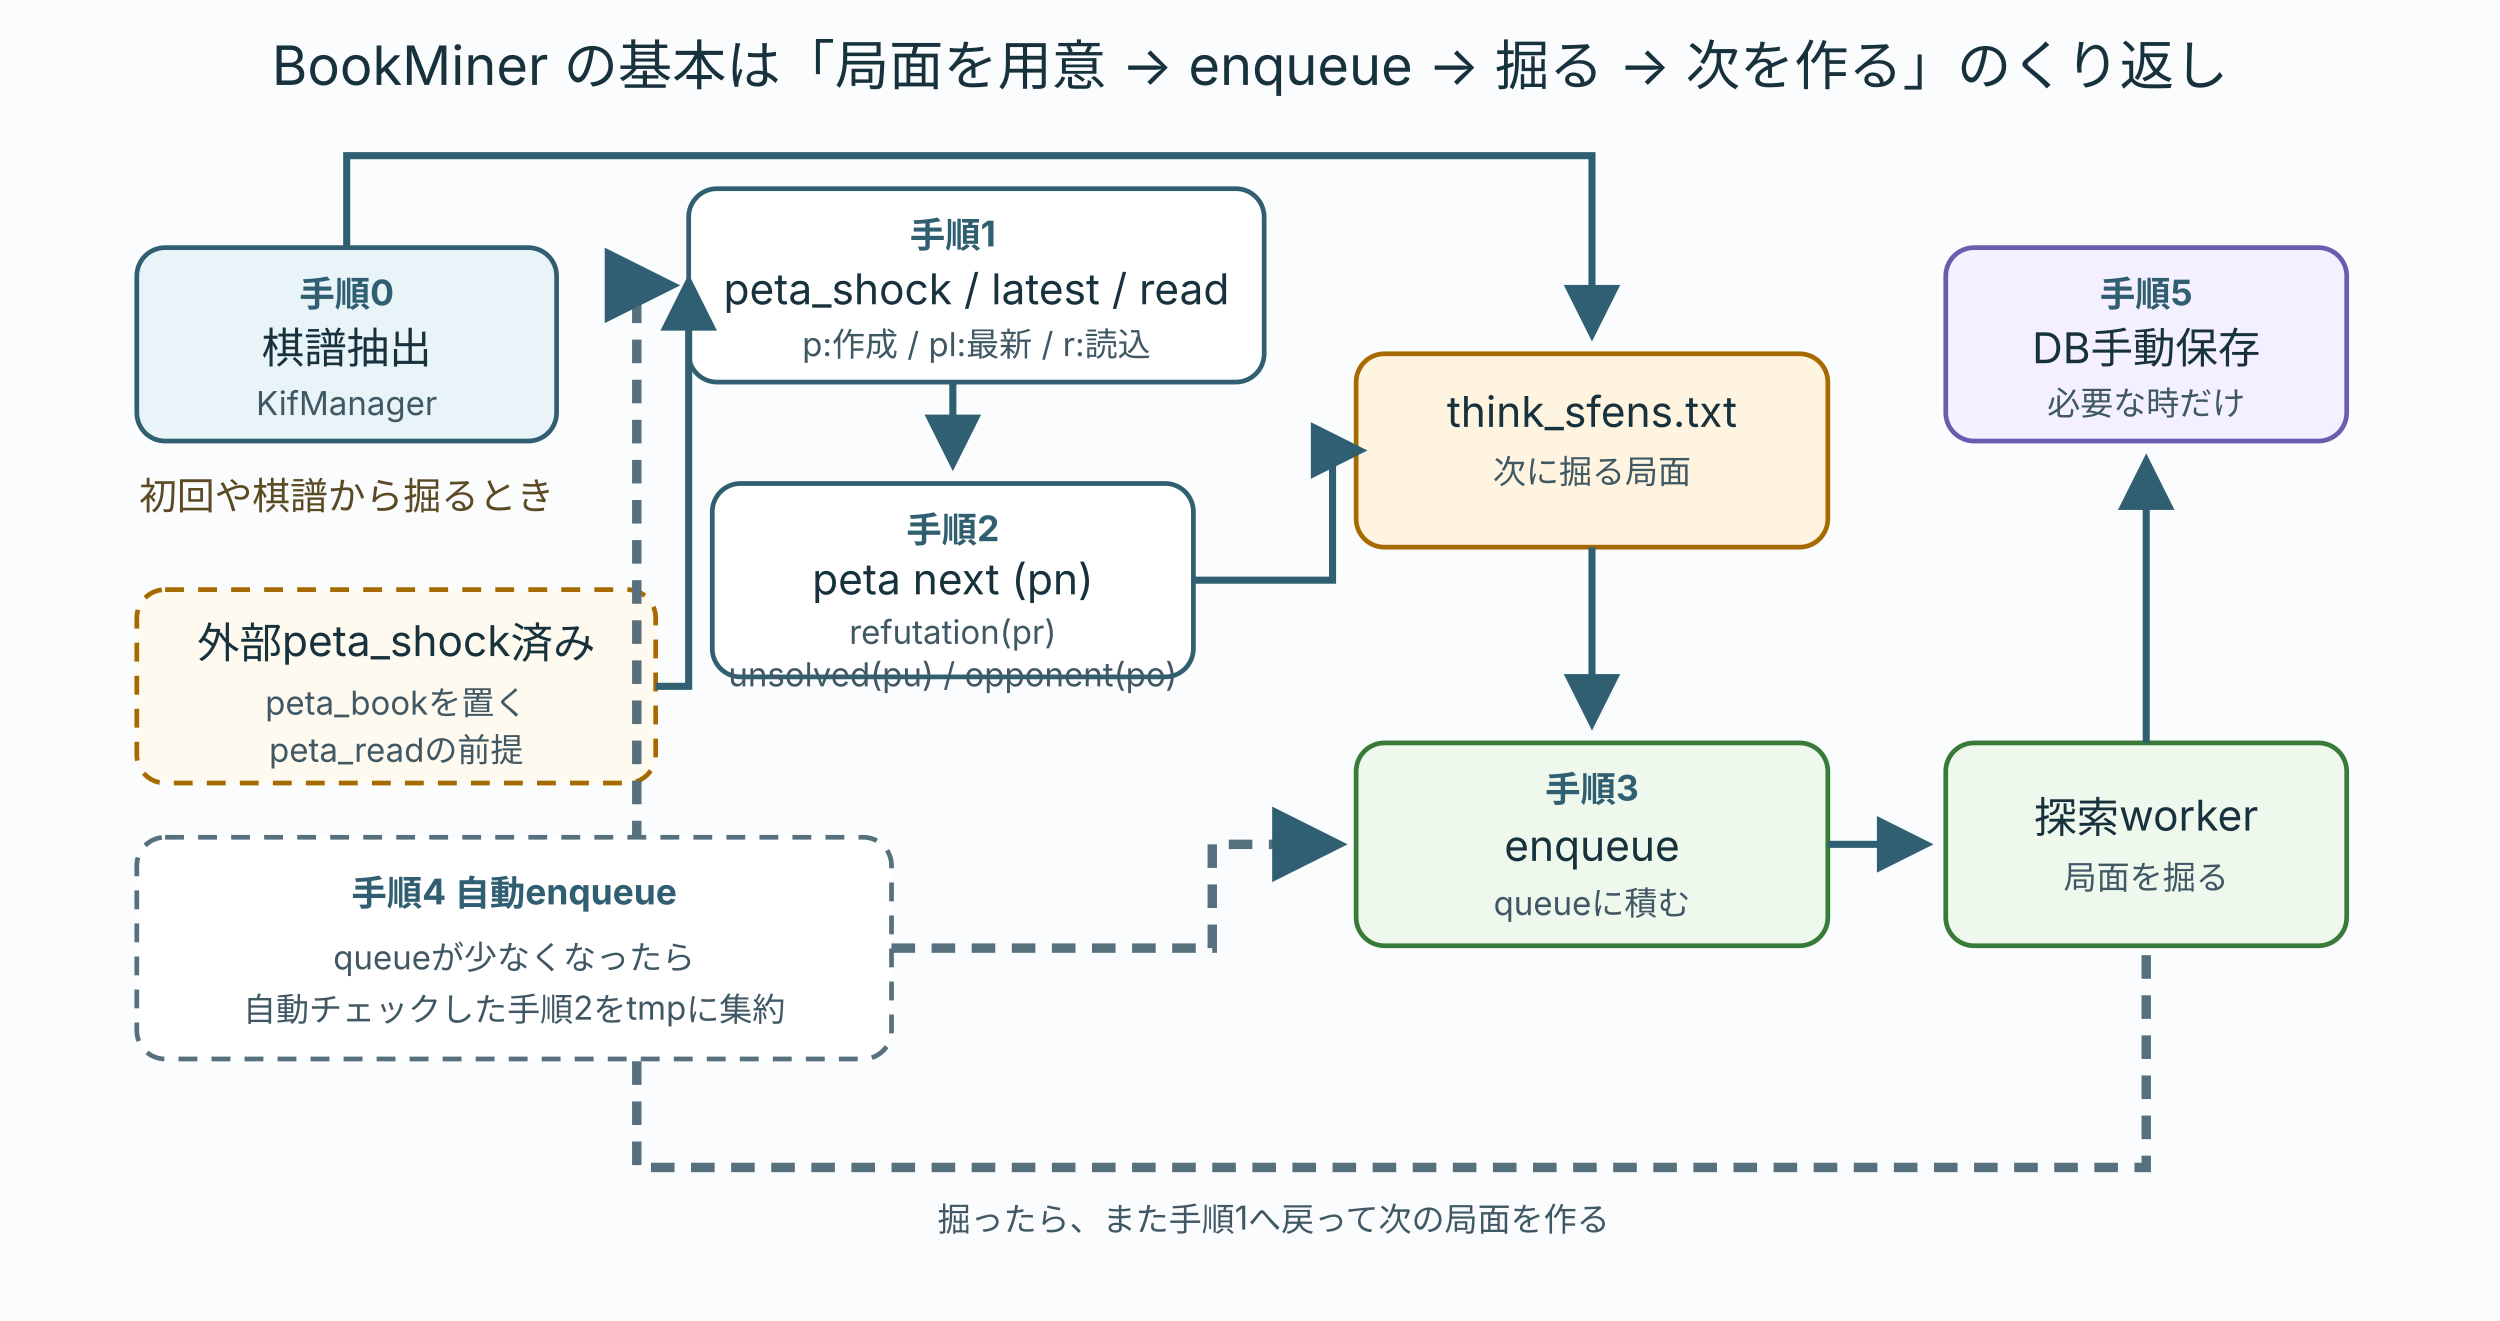
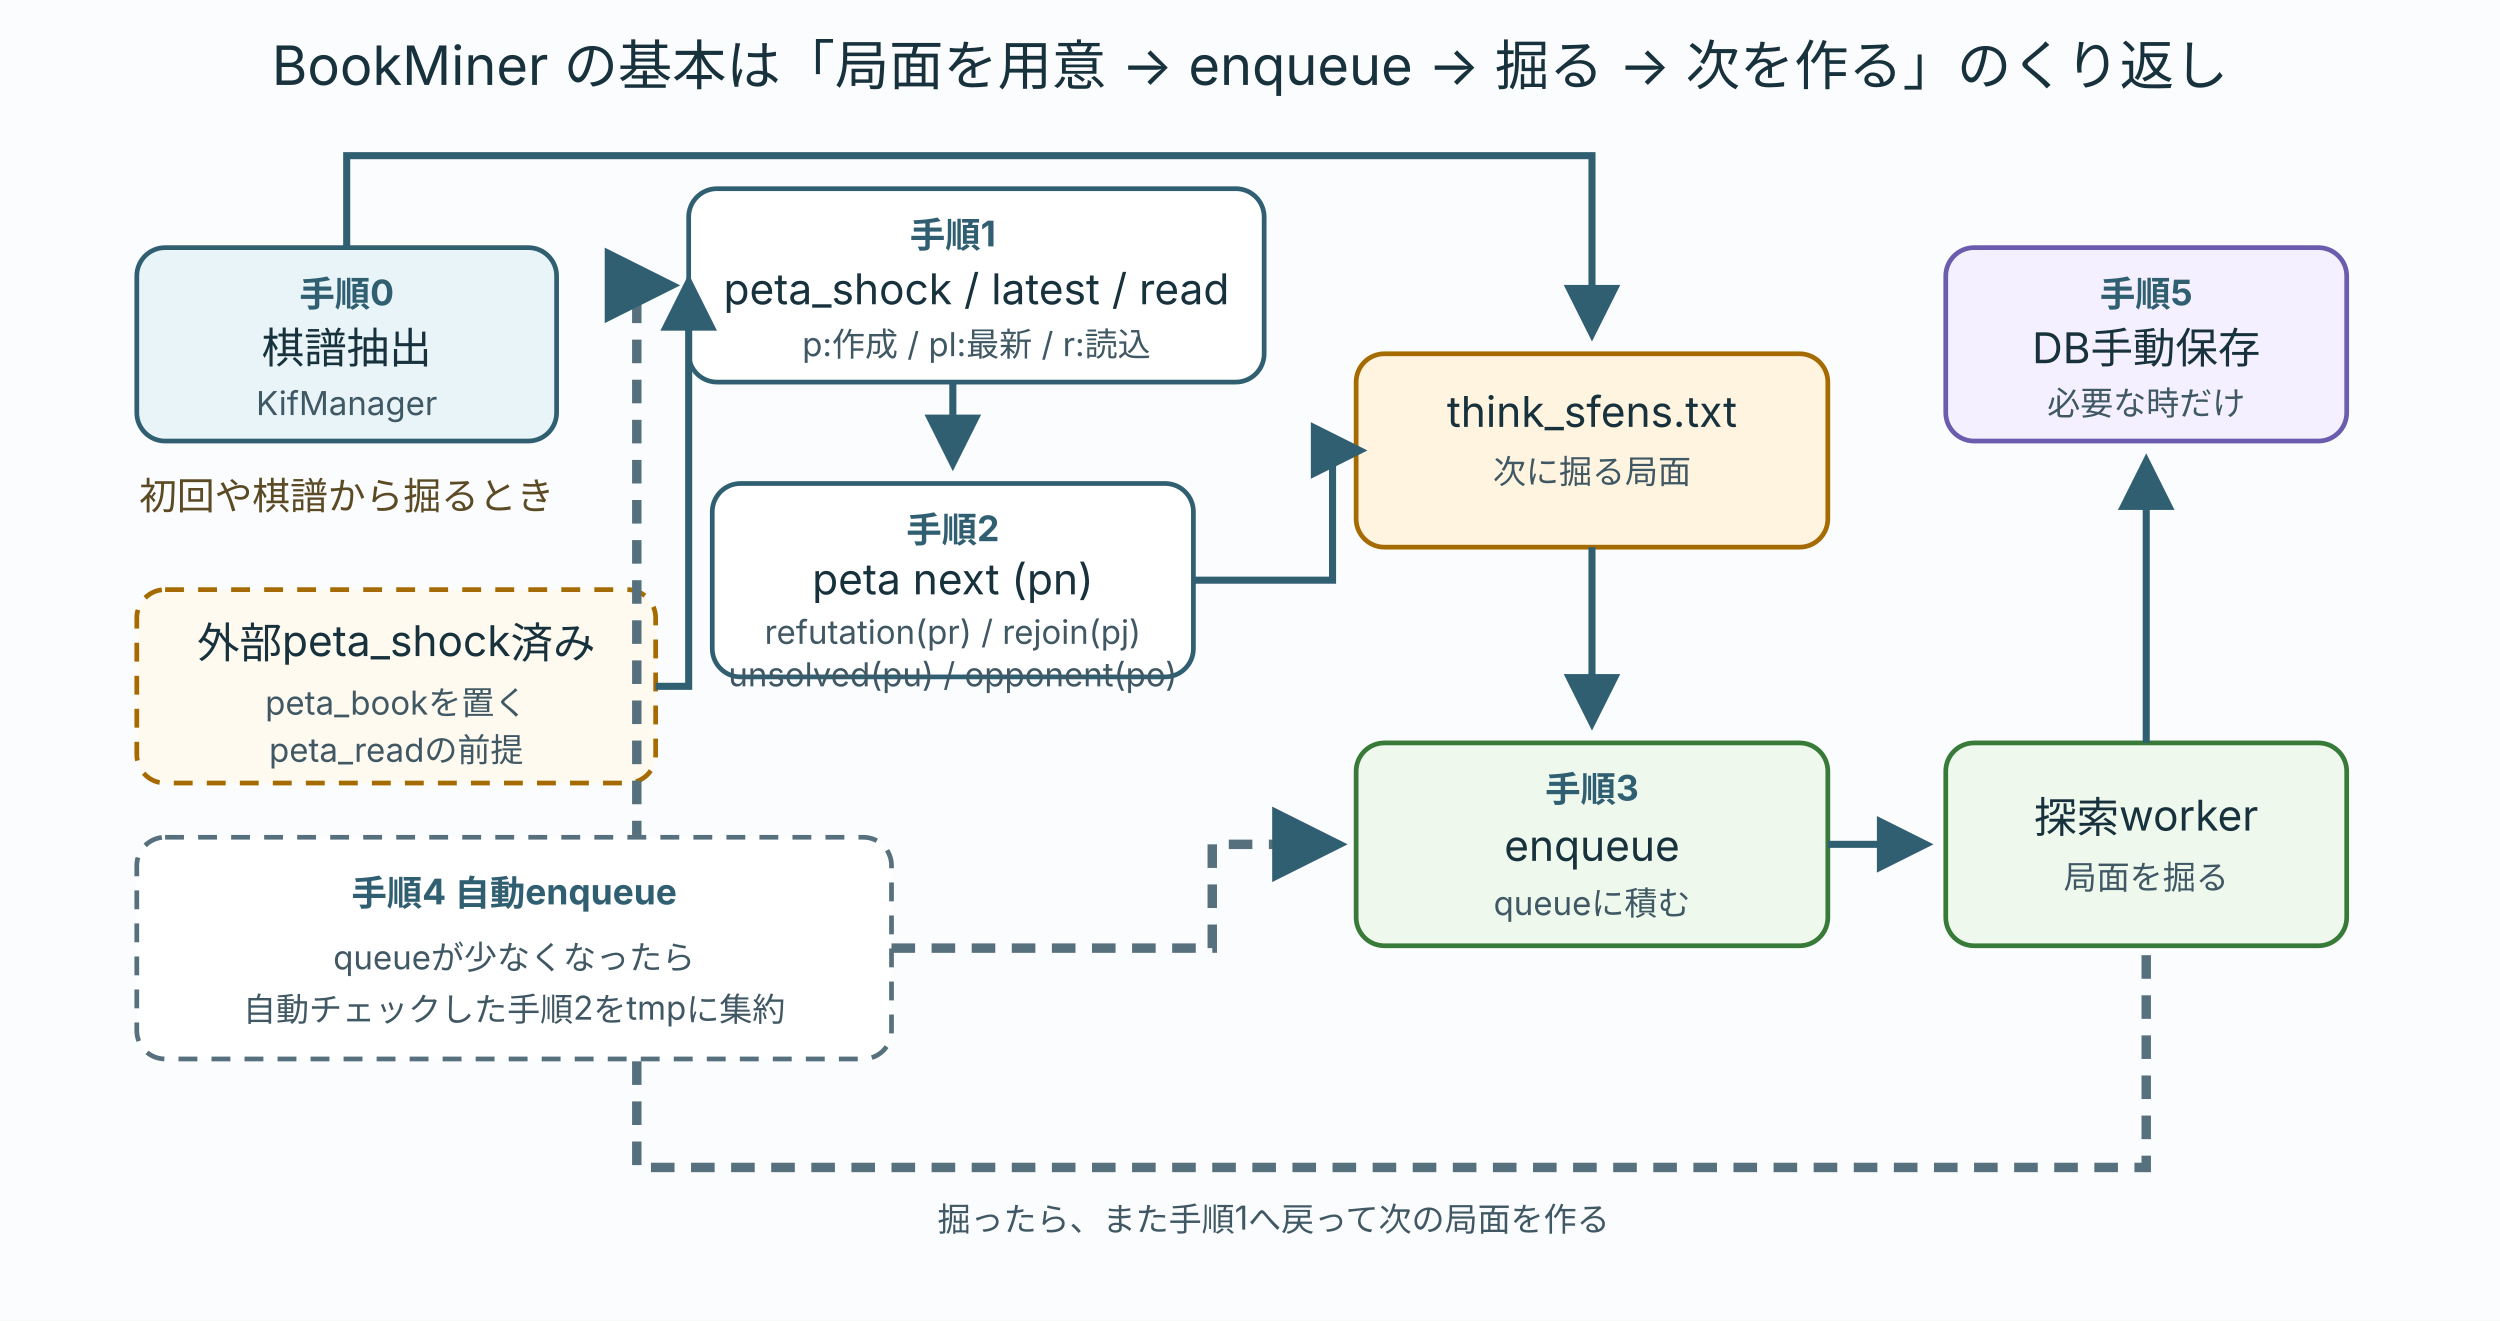
<svg xmlns="http://www.w3.org/2000/svg" width="1060" height="560" viewBox="0 0 1060 560" role="img" aria-labelledby="title desc">
  <defs>
    <marker id="arrow" viewBox="0 0 10 10" refX="8" refY="5" markerWidth="8" markerHeight="8" orient="auto-start-reverse">
      <path d="M 0 0 L 10 5 L 0 10 z" fill="#315f72" />
    </marker>
    <style>
      .bg { fill: #fbfcfd; }
      .box { fill: #ffffff; stroke: #315f72; stroke-width: 2; rx: 12; }
      .alt { fill: #e8f4f8; }
      .main { fill: #eef8ed; stroke: #387a38; }
      .file { fill: #fff4df; stroke: #a66b00; }
      .save { fill: #f4f0ff; stroke: #6b5cad; }
      .external { fill: #fffaf0; stroke: #a66b00; stroke-dasharray: 8 6; }
      .line { stroke: #315f72; stroke-width: 3; fill: none; marker-end: url(#arrow); }
      .loop { stroke: #56707d; stroke-width: 4; fill: none; marker-end: url(#arrow); stroke-dasharray: 10 7; }
      .text { font-family: -apple-system, BlinkMacSystemFont, "Segoe UI", sans-serif; fill: #18323d; font-size: 18px; text-anchor: middle; }
      .small { font-size: 14px; fill: #405864; }
      .step { font-size: 15px; font-weight: 700; fill: #315f72; }
      .note { font-size: 16px; fill: #5b4a24; }
    </style>
  </defs>
  <rect class="bg" x="0" y="0" width="1060" height="560" />
  <text class="text" x="530" y="36" style="font-size:23px">BookMiner の基本は「局面を用意 → enqueue → 掘る → 次を作る」のくり返し</text>
  <rect class="box alt" x="58" y="105" width="178" height="82" />
  <text class="text step" x="147" y="130">手順0</text>
  <text class="text" x="147" y="154">棋譜抽出</text>
  <text class="text small" x="147" y="176">KifManager</text>
  <rect class="box" x="292" y="80" width="244" height="82" />
  <text class="text step" x="404" y="105">手順1</text>
  <text class="text" x="414" y="129">peta_shock / latest / read</text>
  <text class="text small" x="414" y="151">p:作成 / pl:最新 / r:読込</text>
  <rect class="box" x="302" y="205" width="204" height="82" />
  <text class="text step" x="404" y="230">手順2</text>
  <text class="text" x="404" y="252">peta next (pn)</text>
-   <text class="text small" x="404" y="273">refutation(pr)</text>
+   <text class="text small" x="404" y="273">refutation(pr) / rejoin(pj)</text>
  <text class="text small" x="404" y="291">unsolved(pu) / opponent(po)</text>
  <rect class="box file" x="575" y="150" width="200" height="82" />
  <text class="text" x="675" y="181">think_sfens.txt</text>
  <text class="text small" x="675" y="205">次に掘る局面</text>
  <rect class="box main" x="575" y="315" width="200" height="86" />
  <text class="text step" x="675" y="340">手順3</text>
  <text class="text" x="675" y="365">enqueue</text>
  <text class="text small" x="675" y="388">queueに積む</text>
  <rect class="box main" x="825" y="315" width="170" height="86" />
  <text class="text" x="910" y="353">探索worker</text>
  <text class="text small" x="910" y="377">局面を掘る</text>
  <rect class="box save" x="825" y="105" width="170" height="82" />
  <text class="text step" x="910" y="130">手順5</text>
  <text class="text" x="910" y="154">DB手動保存</text>
  <text class="text small" x="910" y="176">必要な時だけ</text>
  <path class="line" d="M 147 105 V 66 H 675 V 140" />
  <text class="text note" x="147" y="216">初回や棋譜から掘るとき</text>
  <path class="line" d="M 404 162 V 195" />
  <path class="line" d="M 506 246 H 565 V 191 H 575" />
  <path class="line" d="M 675 232 V 305" />
  <path class="line" d="M 775 358 H 815" />
  <rect class="box external" x="58" y="250" width="220" height="82" />
  <text class="text" x="168" y="279">外部peta_shock済み</text>
  <text class="text small" x="168" y="303">peta_bookを置く</text>
  <text class="text small" x="168" y="323">peta_readの前提</text>
  <path class="line" d="M 278 291 H 292 V 121" />
  <path class="loop" d="M 910 405 V 495 H 270 V 121 H 282" />
  <text class="text small" x="540" y="522">掘ったら、また手順1へ戻って次の局面を作る</text>
  <path class="line" d="M 910 315 V 197" />
  <rect x="58" y="355" width="320" height="94" rx="12" fill="#ffffff" stroke="#56707d" stroke-width="2" stroke-dasharray="8 6" />
  <text class="text step" x="218" y="384">手順4 自動enqueue</text>
  <text class="text small" x="218" y="411">queueが少なくなったら</text>
  <text class="text small" x="218" y="433">自動チェックした手順2をtmpに集約</text>
  <path class="loop" d="M 378 402 H 514 V 358 H 565" />
</svg>
